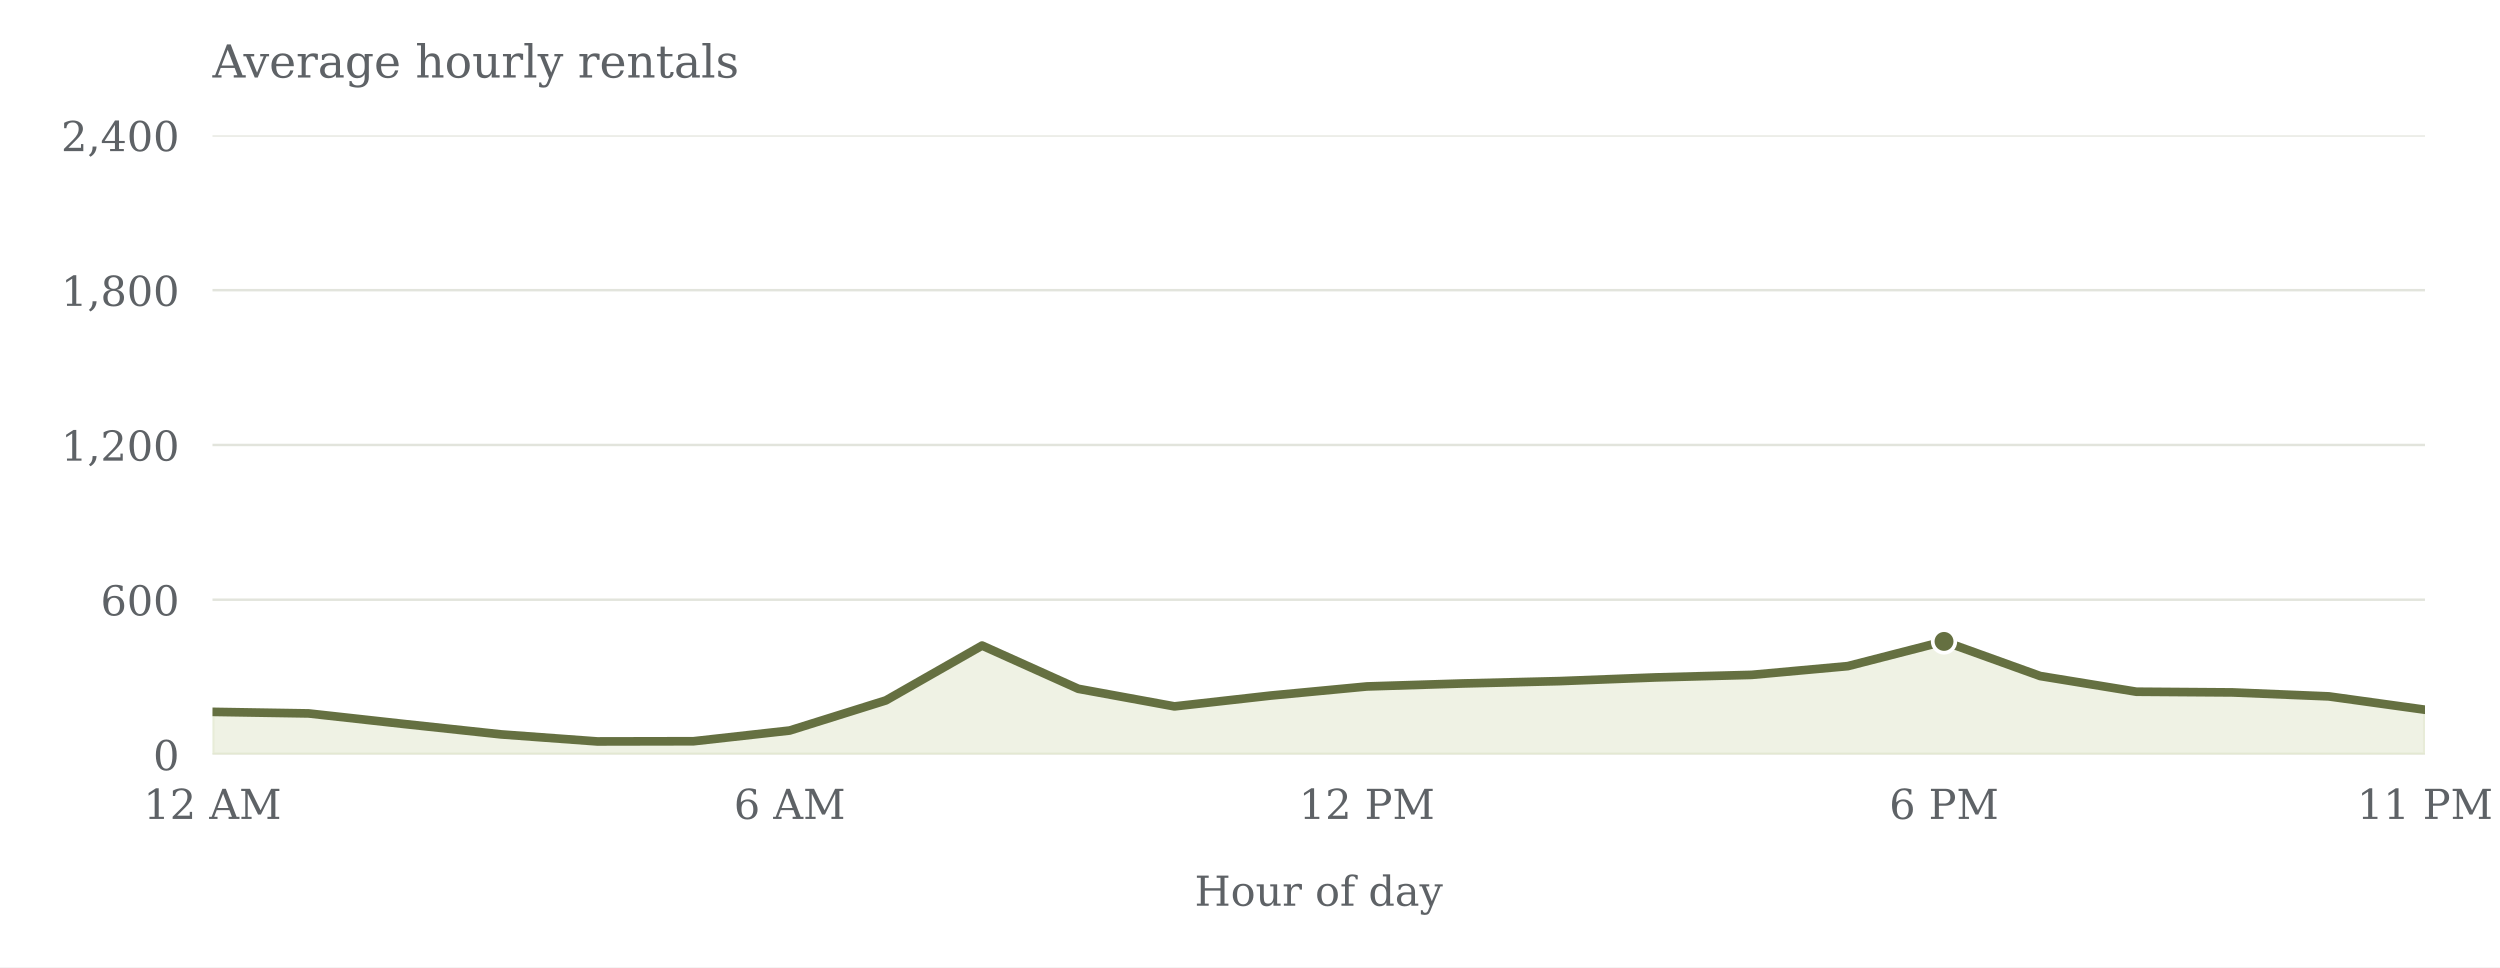
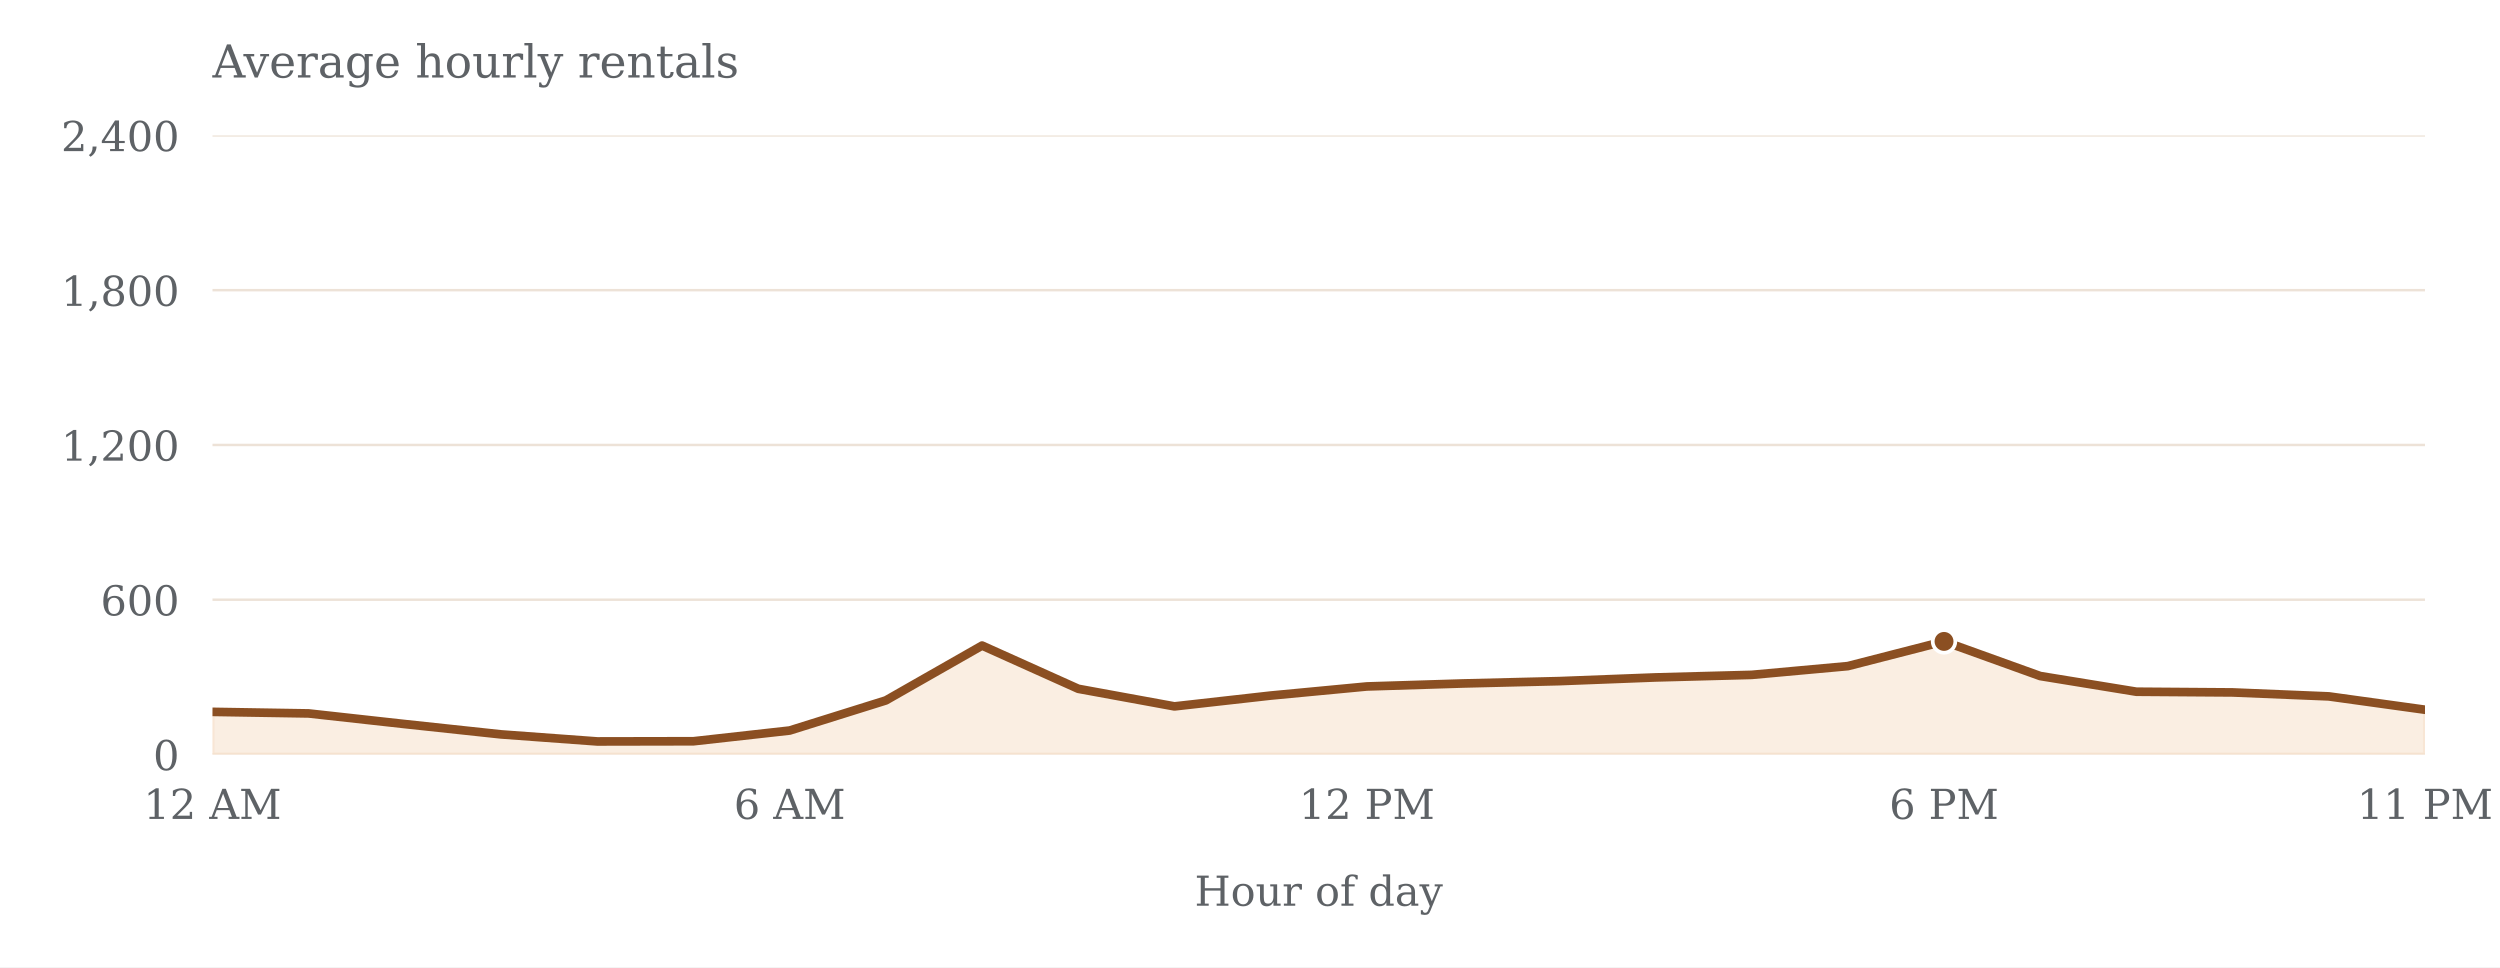
<svg xmlns="http://www.w3.org/2000/svg" xmlns:xlink="http://www.w3.org/1999/xlink" width="604.8pt" height="234pt" viewBox="0 0 604.8 234" version="1.1">
  <defs>
    <style type="text/css">*{stroke-linejoin: round; stroke-linecap: butt}</style>
  </defs>
  <g id="figure_1">
    <g id="patch_1">
      <path d="M 0 234  L 604.8 234  L 604.8 0  L 0 0  z " style="fill: #ffffff" />
    </g>
    <g id="axes_1">
      <g id="patch_2">
        <path d="M 51.408 182.52  L 586.656 182.52  L 586.656 32.76  L 51.408 32.76  z " style="fill: #ffffff" />
      </g>
      <g id="matplotlib.axis_1">
        <g id="xtick_1">
          <g id="line2d_1" />
          <g id="text_1">
            <text style="font-size: 10px; font-family: 'DejaVu Serif'; text-anchor: middle; fill: #5e6266" x="51.408" y="198.118" transform="rotate(-0 51.408 198.1177)">12 AM</text>
          </g>
        </g>
        <g id="xtick_2">
          <g id="line2d_2" />
          <g id="text_2">
            <text style="font-size: 10px; font-family: 'DejaVu Serif'; text-anchor: middle; fill: #5e6266" x="191.038" y="198.118" transform="rotate(-0 191.0379 198.1177)">6 AM</text>
          </g>
        </g>
        <g id="xtick_3">
          <g id="line2d_3" />
          <g id="text_3">
            <text style="font-size: 10px; font-family: 'DejaVu Serif'; text-anchor: middle; fill: #5e6266" x="330.668" y="198.118" transform="rotate(-0 330.6678 198.1177)">12 PM</text>
          </g>
        </g>
        <g id="xtick_4">
          <g id="line2d_4" />
          <g id="text_4">
            <text style="font-size: 10px; font-family: 'DejaVu Serif'; text-anchor: middle; fill: #5e6266" x="470.298" y="198.118" transform="rotate(-0 470.2977 198.1177)">6 PM</text>
          </g>
        </g>
        <g id="xtick_5">
          <g id="line2d_5" />
          <g id="text_5">
            <text style="font-size: 10px; font-family: 'DejaVu Serif'; text-anchor: middle; fill: #5e6266" x="586.656" y="198.118" transform="rotate(-0 586.656 198.1177)">11 PM</text>
          </g>
        </g>
        <g id="text_6">
          <text style="font-size: 10px; font-family: 'DejaVu Serif'; text-anchor: middle; fill: #5e6266" x="319.032" y="219.118" transform="rotate(-0 319.032 219.1184)">Hour of day</text>
        </g>
      </g>
      <g id="matplotlib.axis_2">
        <g id="ytick_1">
          <g id="line2d_6">
-             <path d="M 51.408 182.52  L 586.656 182.52  " clip-path="url(#pb839d47951)" style="fill: none; stroke: #e2e4dc; stroke-width: 0.6; stroke-linecap: square" />
+             <path d="M 51.408 182.52  L 586.656 182.52  " clip-path="url(#pb839d47951)" style="fill: none; stroke: #ede2d7; stroke-width: 0.6; stroke-linecap: square" />
          </g>
          <g id="line2d_7" />
          <g id="text_7">
            <text style="font-size: 10px; font-family: 'DejaVu Serif'; text-anchor: end; fill: #5e6266" x="43.408" y="186.319" transform="rotate(-0 43.408 186.3188)">0</text>
          </g>
        </g>
        <g id="ytick_2">
          <g id="line2d_8">
-             <path d="M 51.408 145.08  L 586.656 145.08  " clip-path="url(#pb839d47951)" style="fill: none; stroke: #e2e4dc; stroke-width: 0.6; stroke-linecap: square" />
+             <path d="M 51.408 145.08  L 586.656 145.08  " clip-path="url(#pb839d47951)" style="fill: none; stroke: #ede2d7; stroke-width: 0.6; stroke-linecap: square" />
          </g>
          <g id="line2d_9" />
          <g id="text_8">
            <text style="font-size: 10px; font-family: 'DejaVu Serif'; text-anchor: end; fill: #5e6266" x="43.408" y="148.879" transform="rotate(-0 43.408 148.8788)">600</text>
          </g>
        </g>
        <g id="ytick_3">
          <g id="line2d_10">
-             <path d="M 51.408 107.64  L 586.656 107.64  " clip-path="url(#pb839d47951)" style="fill: none; stroke: #e2e4dc; stroke-width: 0.6; stroke-linecap: square" />
+             <path d="M 51.408 107.64  L 586.656 107.64  " clip-path="url(#pb839d47951)" style="fill: none; stroke: #ede2d7; stroke-width: 0.6; stroke-linecap: square" />
          </g>
          <g id="line2d_11" />
          <g id="text_9">
            <text style="font-size: 10px; font-family: 'DejaVu Serif'; text-anchor: end; fill: #5e6266" x="43.408" y="111.439" transform="rotate(-0 43.408 111.4388)">1,200</text>
          </g>
        </g>
        <g id="ytick_4">
          <g id="line2d_12">
-             <path d="M 51.408 70.2  L 586.656 70.2  " clip-path="url(#pb839d47951)" style="fill: none; stroke: #e2e4dc; stroke-width: 0.6; stroke-linecap: square" />
+             <path d="M 51.408 70.2  L 586.656 70.2  " clip-path="url(#pb839d47951)" style="fill: none; stroke: #ede2d7; stroke-width: 0.6; stroke-linecap: square" />
          </g>
          <g id="line2d_13" />
          <g id="text_10">
            <text style="font-size: 10px; font-family: 'DejaVu Serif'; text-anchor: end; fill: #5e6266" x="43.408" y="73.999" transform="rotate(-0 43.408 73.99883)">1,800</text>
          </g>
        </g>
        <g id="ytick_5">
          <g id="line2d_14">
-             <path d="M 51.408 32.76  L 586.656 32.76  " clip-path="url(#pb839d47951)" style="fill: none; stroke: #e2e4dc; stroke-width: 0.6; stroke-linecap: square" />
+             <path d="M 51.408 32.76  L 586.656 32.76  " clip-path="url(#pb839d47951)" style="fill: none; stroke: #ede2d7; stroke-width: 0.6; stroke-linecap: square" />
          </g>
          <g id="line2d_15" />
          <g id="text_11">
            <text style="font-size: 10px; font-family: 'DejaVu Serif'; text-anchor: end; fill: #5e6266" x="43.408" y="36.559" transform="rotate(-0 43.408 36.55883)">2,400</text>
          </g>
        </g>
      </g>
      <g id="FillBetweenPolyCollection_1">
        <defs>
-           <path id="m6ea9cd481e" d="M 51.408 -51.48  L 51.408 -61.787  L 74.68 -61.405  L 97.951 -58.83  L 121.223 -56.335  L 144.495 -54.63  L 167.766 -54.676  L 191.038 -57.272  L 214.31 -64.557  L 237.581 -77.825  L 260.853 -67.367  L 284.125 -63.111  L 307.396 -65.727  L 330.668 -67.931  L 353.939 -68.656  L 377.211 -69.22  L 400.483 -70.115  L 423.754 -70.735  L 447.026 -72.853  L 470.298 -78.83  L 493.569 -70.452  L 516.841 -66.658  L 540.113 -66.487  L 563.384 -65.528  L 586.656 -62.302  L 586.656 -51.48  L 586.656 -51.48  L 563.384 -51.48  L 540.113 -51.48  L 516.841 -51.48  L 493.569 -51.48  L 470.298 -51.48  L 447.026 -51.48  L 423.754 -51.48  L 400.483 -51.48  L 377.211 -51.48  L 353.939 -51.48  L 330.668 -51.48  L 307.396 -51.48  L 284.125 -51.48  L 260.853 -51.48  L 237.581 -51.48  L 214.31 -51.48  L 191.038 -51.48  L 167.766 -51.48  L 144.495 -51.48  L 121.223 -51.48  L 97.951 -51.48  L 74.68 -51.48  L 51.408 -51.48  z " style="stroke: #e1e7cd; stroke-opacity: 0.55" />
+           <path id="m6ea9cd481e" d="M 51.408 -51.48  L 51.408 -61.787  L 74.68 -61.405  L 97.951 -58.83  L 121.223 -56.335  L 144.495 -54.63  L 167.766 -54.676  L 191.038 -57.272  L 214.31 -64.557  L 237.581 -77.825  L 260.853 -67.367  L 284.125 -63.111  L 307.396 -65.727  L 330.668 -67.931  L 353.939 -68.656  L 377.211 -69.22  L 400.483 -70.115  L 423.754 -70.735  L 447.026 -72.853  L 470.298 -78.83  L 493.569 -70.452  L 516.841 -66.658  L 540.113 -66.487  L 563.384 -65.528  L 586.656 -62.302  L 586.656 -51.48  L 586.656 -51.48  L 563.384 -51.48  L 540.113 -51.48  L 516.841 -51.48  L 493.569 -51.48  L 470.298 -51.48  L 447.026 -51.48  L 423.754 -51.48  L 400.483 -51.48  L 377.211 -51.48  L 353.939 -51.48  L 330.668 -51.48  L 307.396 -51.48  L 284.125 -51.48  L 260.853 -51.48  L 237.581 -51.48  L 214.31 -51.48  L 191.038 -51.48  L 167.766 -51.48  L 144.495 -51.48  L 121.223 -51.48  L 97.951 -51.48  L 74.68 -51.48  L 51.408 -51.48  z " style="stroke: #f6dfca; stroke-opacity: 0.55" />
        </defs>
        <g clip-path="url(#pb839d47951)">
-           <use xlink:href="#m6ea9cd481e" x="0" y="234" style="fill: #e1e7cd; fill-opacity: 0.55; stroke: #e1e7cd; stroke-opacity: 0.55" />
+           <use xlink:href="#m6ea9cd481e" x="0" y="234" style="fill: #f6dfca; fill-opacity: 0.55; stroke: #f6dfca; stroke-opacity: 0.55" />
        </g>
      </g>
      <g id="line2d_16">
-         <path d="M 51.408 172.213  L 74.68 172.595  L 97.951 175.17  L 121.223 177.665  L 144.495 179.37  L 167.766 179.324  L 191.038 176.728  L 214.31 169.443  L 237.581 156.175  L 260.853 166.633  L 284.125 170.889  L 307.396 168.273  L 330.668 166.069  L 353.939 165.344  L 377.211 164.78  L 400.483 163.885  L 423.754 163.265  L 447.026 161.147  L 470.298 155.17  L 493.569 163.548  L 516.841 167.342  L 540.113 167.513  L 563.384 168.472  L 586.656 171.698  " clip-path="url(#pb839d47951)" style="fill: none; stroke: #657041; stroke-width: 2.1; stroke-linecap: round" />
+         <path d="M 51.408 172.213  L 74.68 172.595  L 97.951 175.17  L 121.223 177.665  L 144.495 179.37  L 167.766 179.324  L 191.038 176.728  L 214.31 169.443  L 237.581 156.175  L 260.853 166.633  L 284.125 170.889  L 307.396 168.273  L 330.668 166.069  L 353.939 165.344  L 377.211 164.78  L 400.483 163.885  L 423.754 163.265  L 447.026 161.147  L 470.298 155.17  L 493.569 163.548  L 516.841 167.342  L 540.113 167.513  L 563.384 168.472  L 586.656 171.698  " clip-path="url(#pb839d47951)" style="fill: none; stroke: #8b4f22; stroke-width: 2.1; stroke-linecap: round" />
      </g>
      <g id="text_12">
        <text style="font-size: 11px; font-family: 'DejaVu Serif'; text-anchor: start; fill: #5e6266" x="51.408" y="18.76" transform="rotate(-0 51.408 18.76)">Average hourly rentals</text>
      </g>
      <g id="PathCollection_1">
        <defs>
          <path id="m4b261eecd2" d="M 0 2.739  C 0.726 2.739 1.423 2.45 1.936 1.936  C 2.45 1.423 2.739 0.726 2.739 0  C 2.739 -0.726 2.45 -1.423 1.936 -1.936  C 1.423 -2.45 0.726 -2.739 0 -2.739  C -0.726 -2.739 -1.423 -2.45 -1.936 -1.936  C -2.45 -1.423 -2.739 -0.726 -2.739 0  C -2.739 0.726 -2.45 1.423 -1.936 1.936  C -1.423 2.45 -0.726 2.739 0 2.739  z " style="stroke: #ffffff; stroke-width: 0.9" />
        </defs>
        <g clip-path="url(#pb839d47951)">
-           <use xlink:href="#m4b261eecd2" x="470.298" y="155.17" style="fill: #657041; stroke: #ffffff; stroke-width: 0.9" />
+           <use xlink:href="#m4b261eecd2" x="470.298" y="155.17" style="fill: #8b4f22; stroke: #ffffff; stroke-width: 0.9" />
        </g>
      </g>
    </g>
  </g>
  <defs>
    <clipPath id="pb839d47951">
      <rect x="51.408" y="32.76" width="535.248" height="149.76" />
    </clipPath>
  </defs>
</svg>
